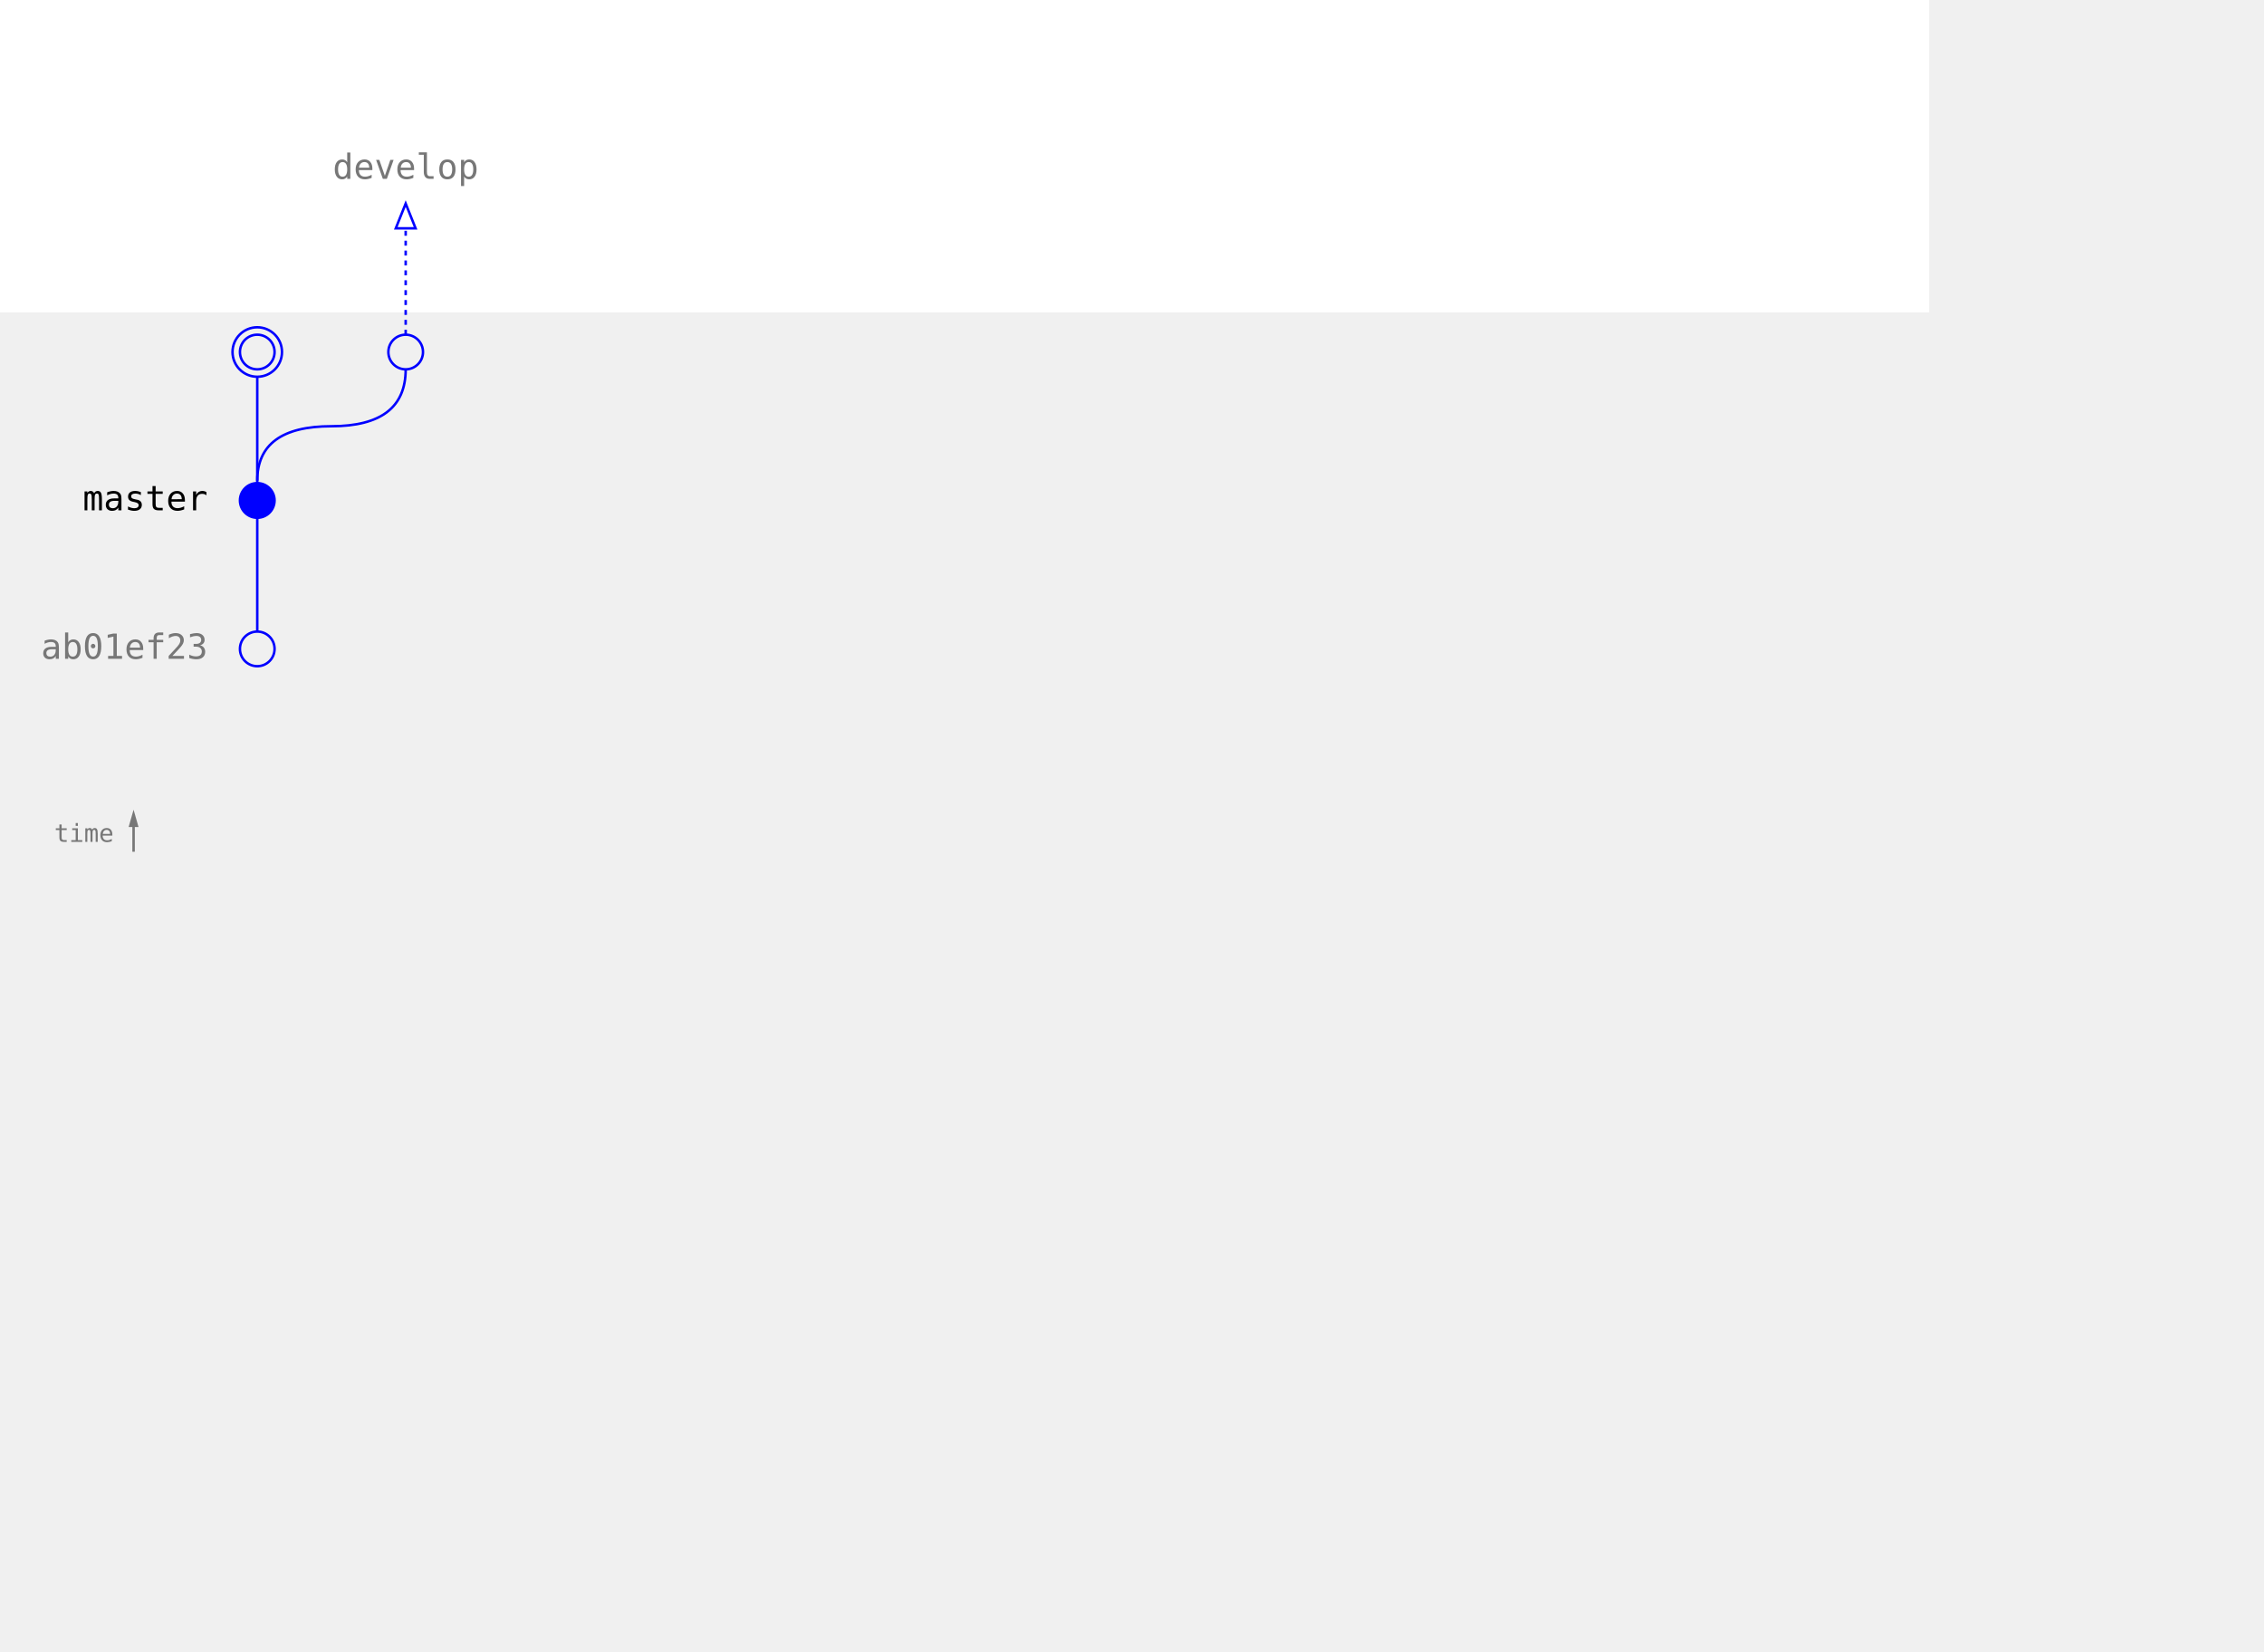
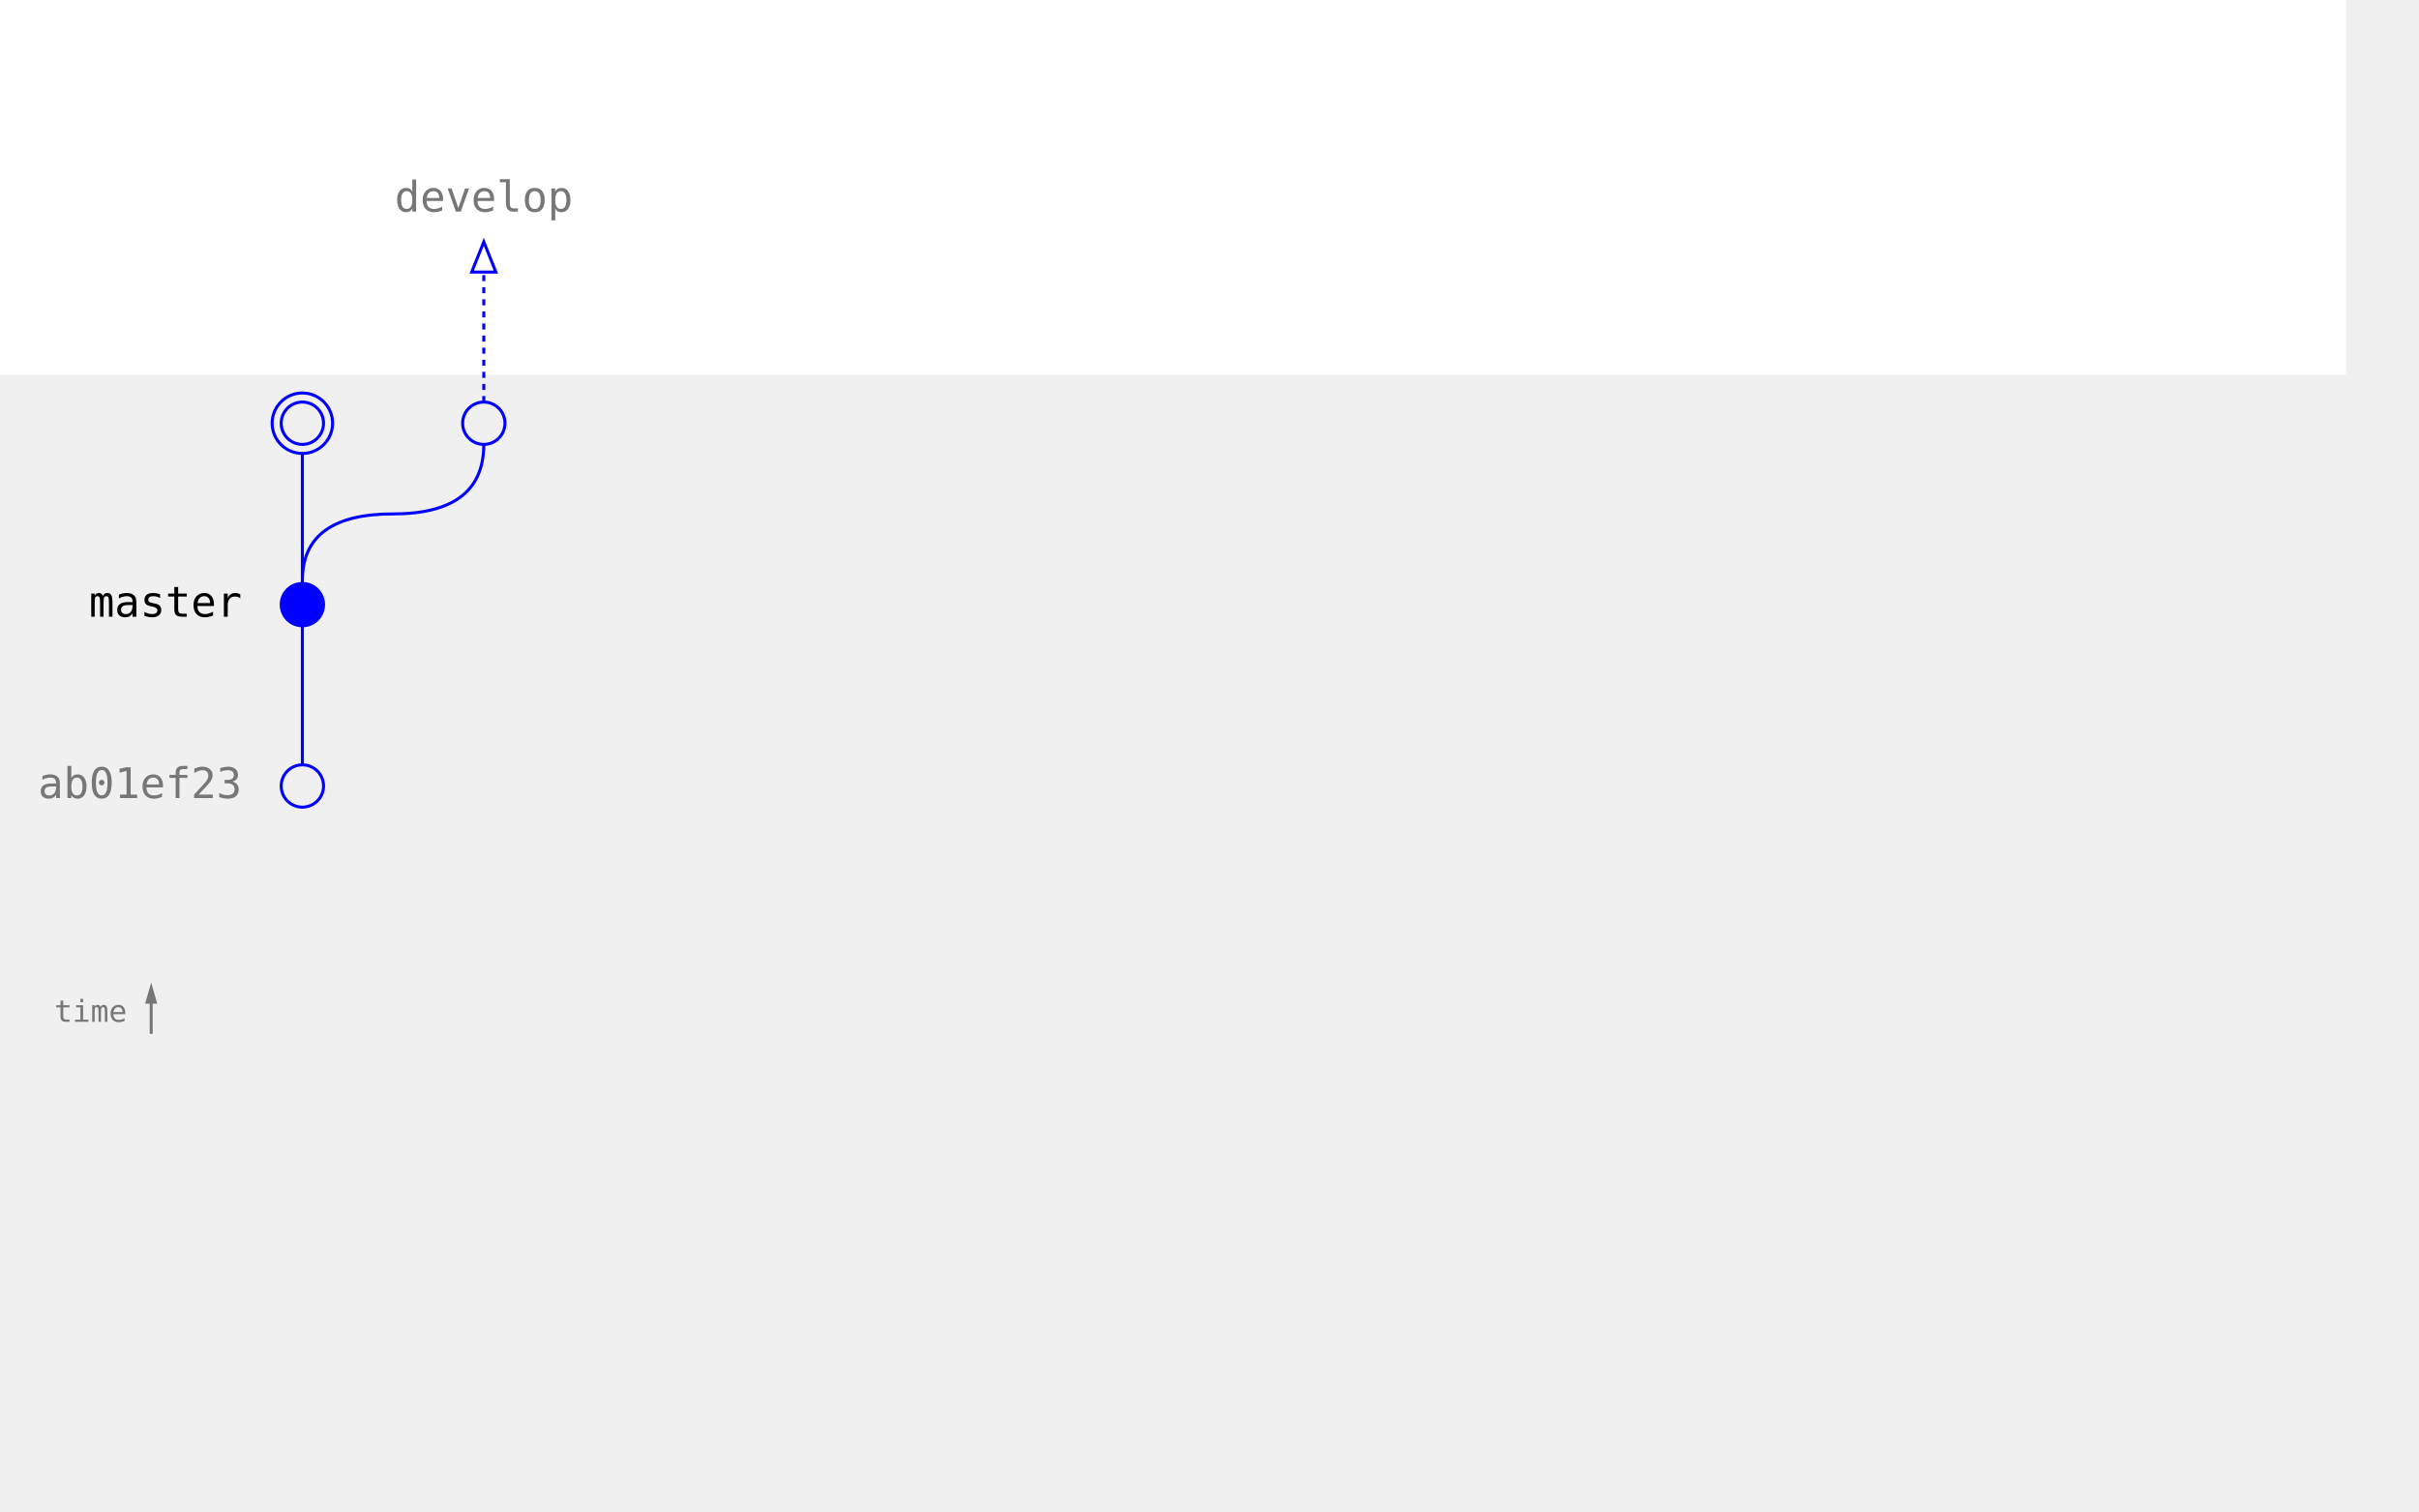
- <svg xmlns="http://www.w3.org/2000/svg" width="676pt" height="493pt" viewBox="0.00 0.00 676.00 493.00">
-   <g id="git" class="graph" transform="scale(.7386 .7386) rotate(0) translate(4 122.2895)">
+ <svg xmlns="http://www.w3.org/2000/svg" width="800pt" height="500pt" viewBox="0.00 0.00 800.00 500.00">
+   <g id="git" class="graph" transform="scale(1 1) rotate(0) translate(0 120)">
    <polygon fill="#ffffff" stroke="transparent" points="-4,4 -4,-122.29 775.863,-122.29 775.863,4 -4,4" />
    <ellipse fill="#f0f0f0" stroke="none" cx="100" cy="20" rx="15" ry="15" />
    <ellipse fill="none" stroke="blue" cx="100" cy="20" rx="10" ry="10" />
    <ellipse fill="none" stroke="blue" cx="100" cy="20" rx="7" ry="7" />
    <ellipse fill="#f0f0f0" stroke="none" cx="100" cy="80" rx="15" ry="15" />
    <ellipse fill="blue" stroke="blue" cx="100" cy="80" rx="7" ry="7" />
    <text text-anchor="end" x="80" y="84" font-family="Mono" font-size="14.00" fill="black">master</text>
    <line stroke="#f0f0f0" stroke-width="8" x1="100" y1="32" x2="100" y2="70" />
    <line stroke="blue" x1="100" y1="30" x2="100" y2="73" />
    <ellipse fill="#f0f0f0" stroke="none" cx="100" cy="140" rx="15" ry="15" />
    <ellipse fill="none" stroke="blue" cx="100" cy="140" rx="7" ry="7" />
    <text text-anchor="end" x="80" y="144" font-family="Mono" font-size="14.00" fill="#777">ab01ef23</text>
    <line stroke="#f0f0f0" stroke-width="8" x1="100" y1="88" x2="100" y2="132" />
    <line stroke="blue" x1="100" y1="87" x2="100" y2="133" />
    <ellipse fill="#f0f0f0" stroke="none" cx="160" cy="20" rx="15" ry="15" />
    <ellipse fill="none" stroke="blue" cx="160" cy="20" rx="7" ry="7" />
    <path d="M100,72 Q100,50  130,50         T160,27" fill="none" stroke="blue" />
    <text text-anchor="middle" x="160" y="-50" font-family="Mono" font-size="14.00" fill="#777">develop</text>
    <line stroke="blue" stroke-dasharray="2 2" x1="160" y1="13" x2="160" y2="-30" />
    <polygon fill="none" stroke="blue" points="156,-30 164,-30 160,-40" />
    <text text-anchor="end" x="42" y="218" font-family="Mono" font-size="10.00" fill="#777">time</text>
    <line stroke="#777" x1="50" y1="222" x2="50" y2="210" />
    <polygon fill="#777" stroke="none" points="48,212 52,212 50,205" />
  </g>
</svg>
